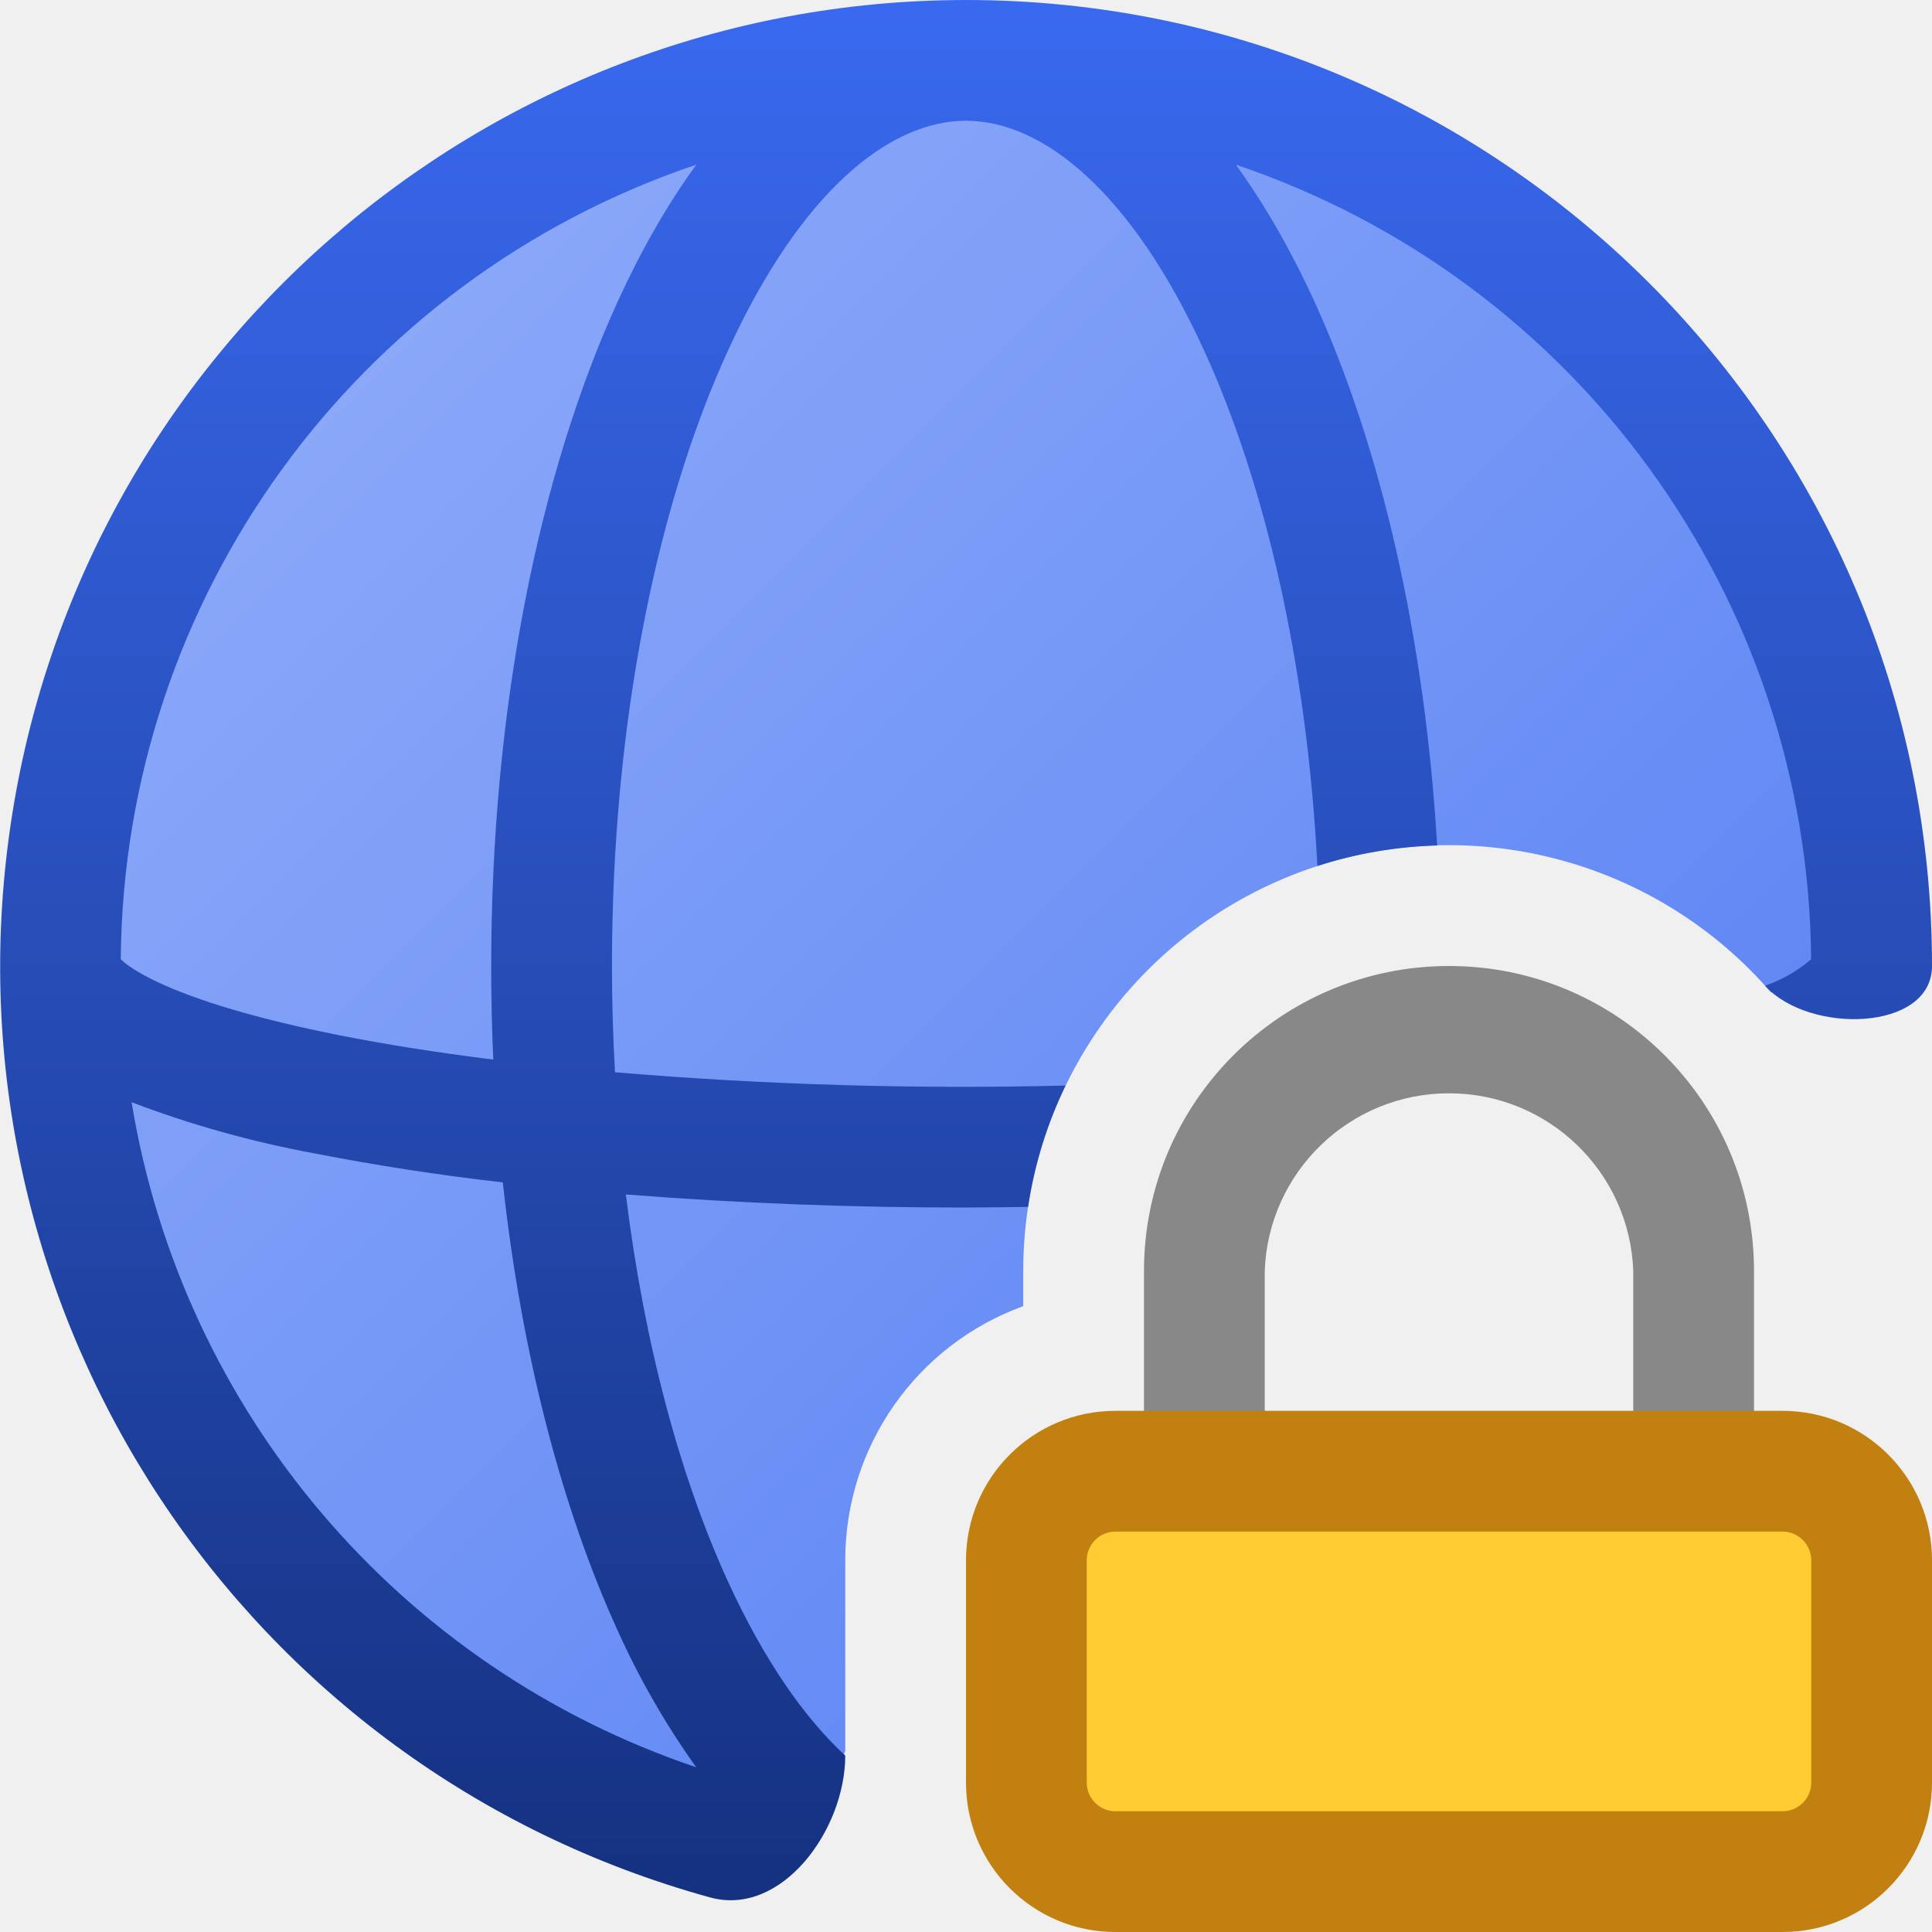
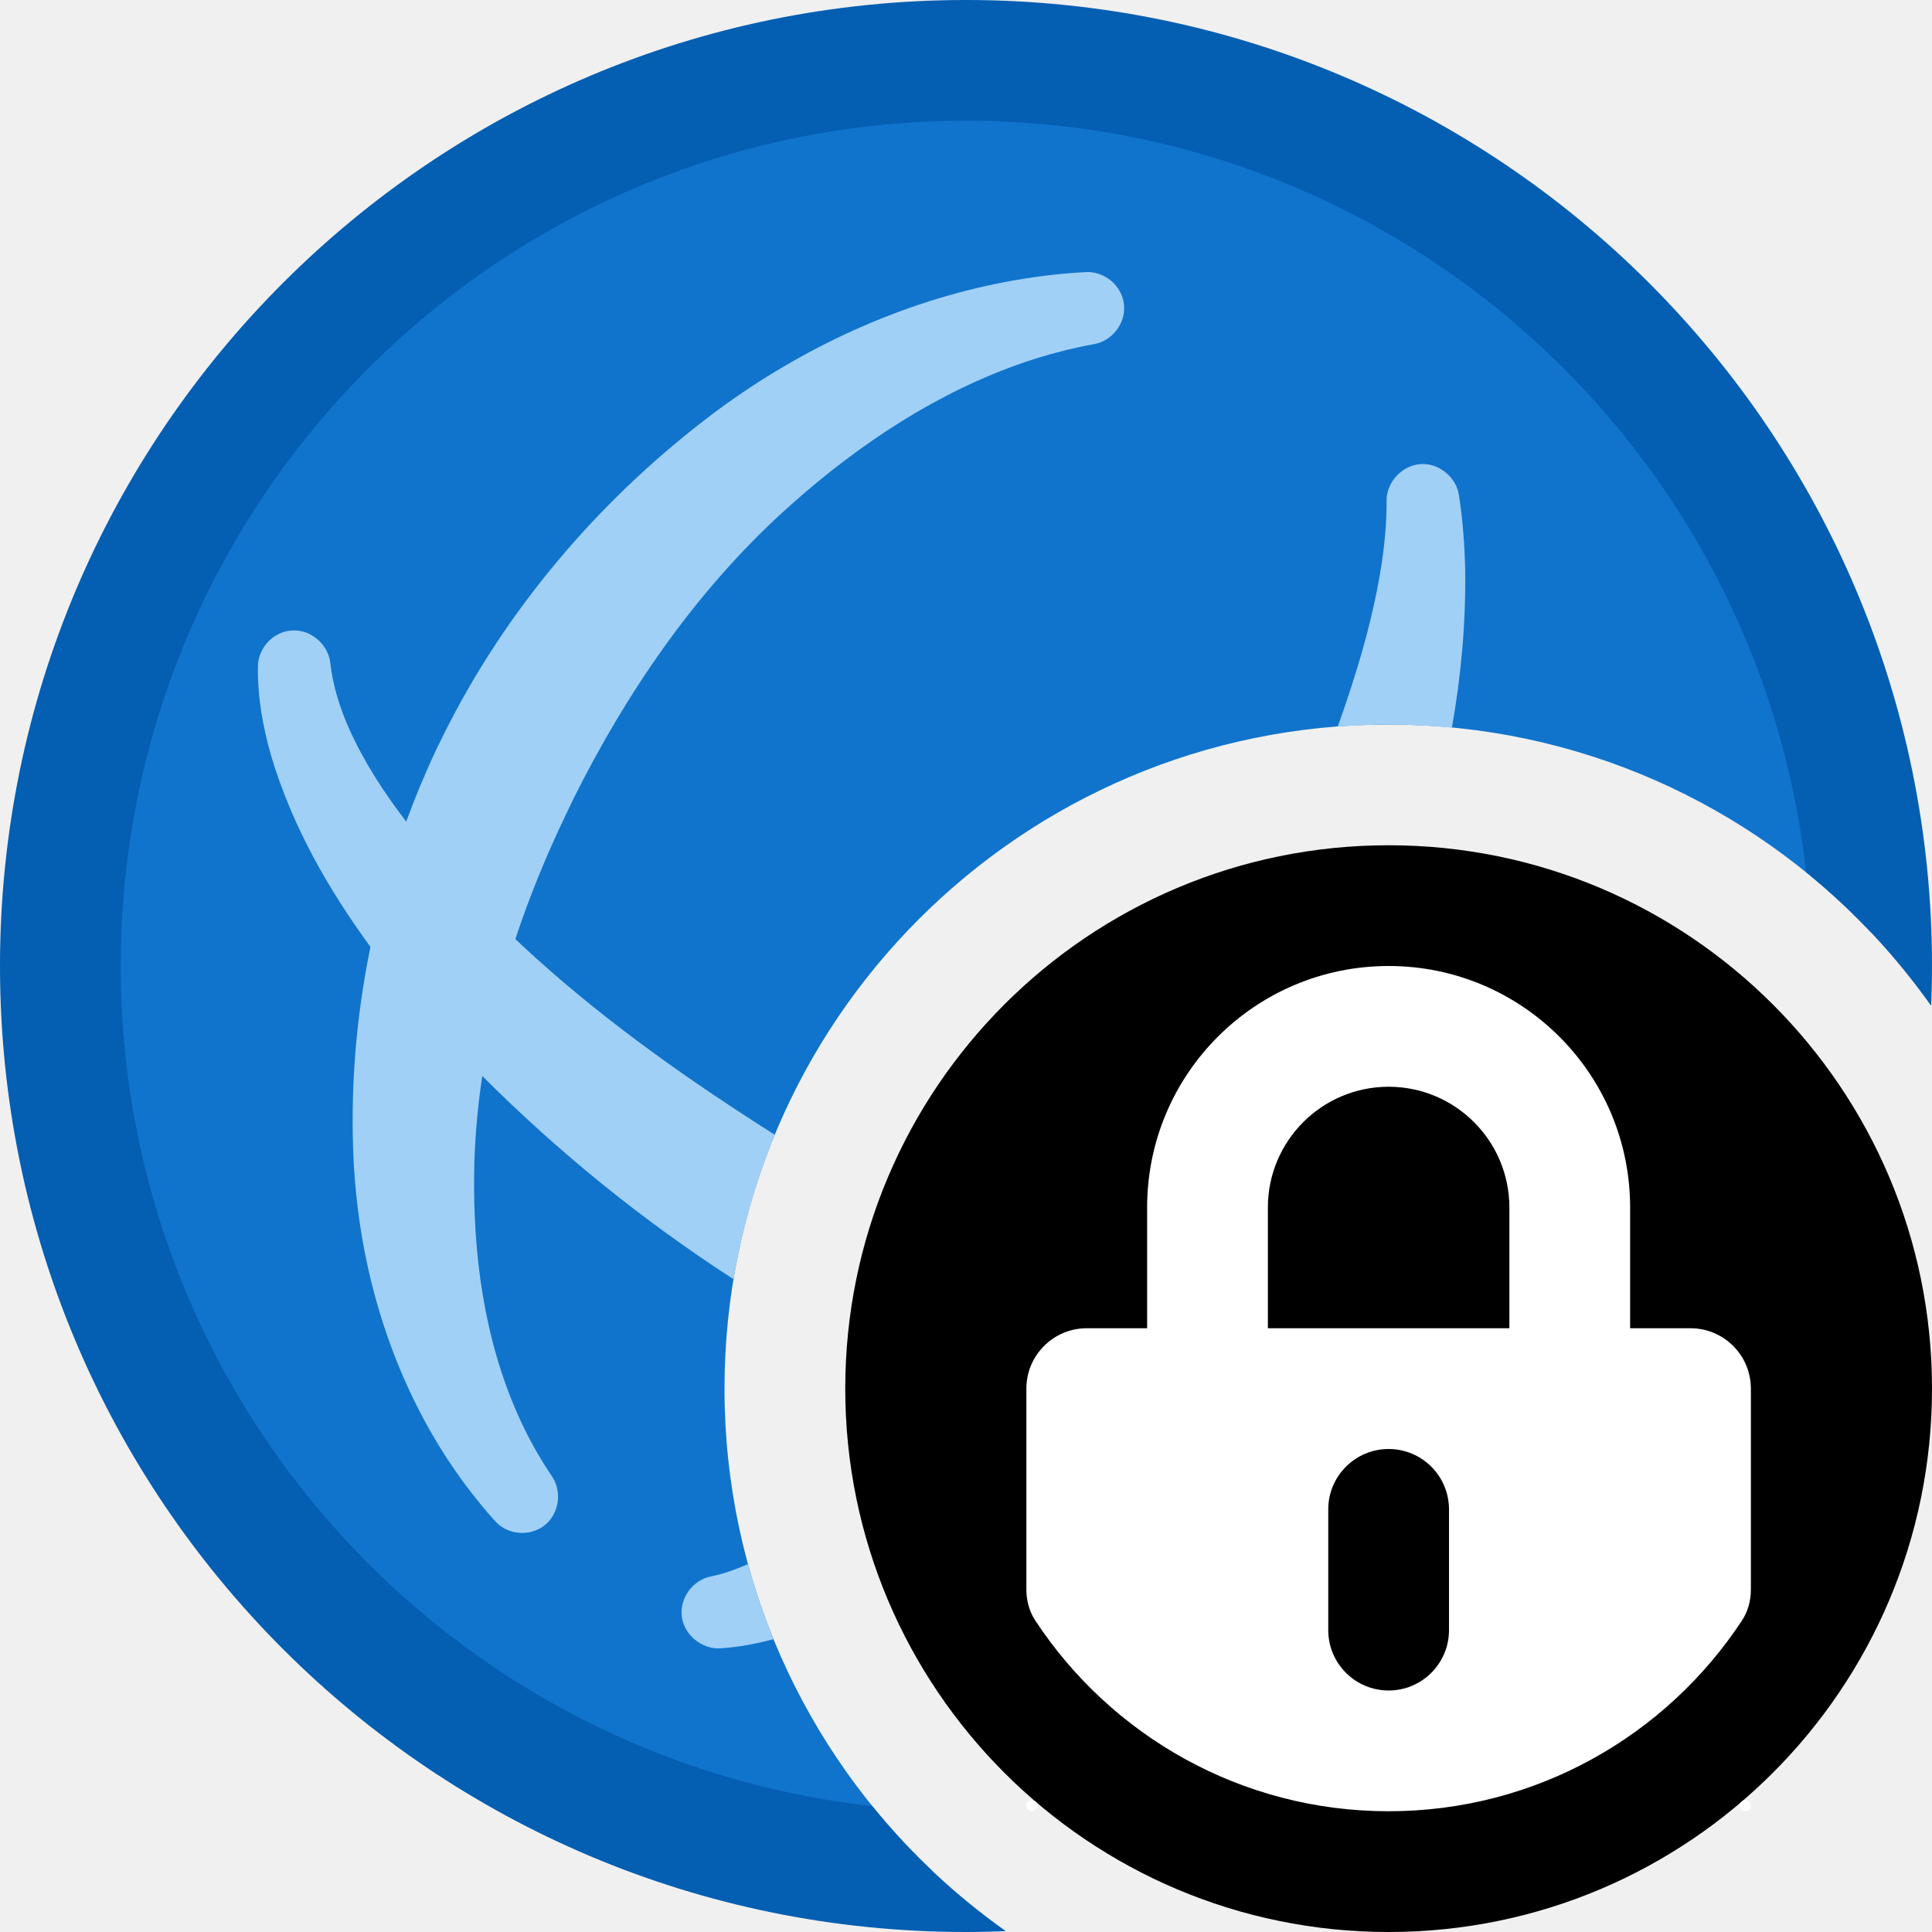
- <svg xmlns="http://www.w3.org/2000/svg" fill="none" viewBox="0 0 16 16">
-   <g clip-path="url(#VPN-Color-16_svg__a)">
-     <path fill="url(#VPN-Color-16_svg__b)" d="M8 .5A7.5 7.5 0 0 1 15.5 8l-.832.22a3.526 3.526 0 0 0-6.194 2.306v.291A2.238 2.238 0 0 0 7 12.921V14.5s-.293.997-1.5.57A7.5 7.5 0 0 1 8 .5Z" />
-     <path fill="url(#VPN-Color-16_svg__c)" fill-rule="evenodd" d="M8 0a8 8 0 0 1 8 8c0 .543-1.018.567-1.382.164.027-.012.054-.02.08-.032a1.16 1.16 0 0 0 .3-.187l.001-.002a7.003 7.003 0 0 0-4.764-6.579c.244.337.46.718.647 1.125.553 1.208.917 2.78 1.02 4.513-.346.01-.678.068-.992.17-.087-1.679-.434-3.166-.937-4.267C9.368 1.583 8.633 1 8 1s-1.367.583-1.972 1.905c-.585 1.278-.96 3.079-.96 5.095 0 .299.009.593.025.88a34.344 34.344 0 0 0 3.731.11c-.151.312-.257.65-.31 1.005-.17.002-.341.005-.514.005a35.65 35.65 0 0 1-2.817-.108c.153 1.242.451 2.342.845 3.204.302.658.635 1.132.972 1.443 0 .614-.526 1.337-1.118 1.175A8 8 0 0 1 8 0ZM1.09 9.129a7.01 7.01 0 0 0 4.676 5.507 6.628 6.628 0 0 1-.647-1.124c-.467-1.021-.8-2.302-.955-3.72A19.758 19.758 0 0 1 2.6 9.551a8.683 8.683 0 0 1-1.508-.422Zm4.676-7.765A7.003 7.003 0 0 0 1 7.944l.001.001c.045.044.138.11.302.187.326.154.829.306 1.49.438.388.078.822.146 1.292.205A17.02 17.02 0 0 1 4.068 8c0-2.126.394-4.075 1.051-5.51.186-.408.403-.79.647-1.126Z" clip-rule="evenodd" />
-     <path fill="#888" d="M13.526 10.526a1.527 1.527 0 0 0-3.052 0v2.027a1.527 1.527 0 0 0 3.052 0v-2.027Zm1 2.027a2.527 2.527 0 0 1-5.052 0v-2.027a2.526 2.526 0 0 1 5.052 0v2.027Z" />
-     <path fill="#FC3" d="M8.5 12.921c0-.407.33-.737.737-.737h5.526c.407 0 .737.33.737.737v1.842c0 .407-.33.737-.737.737H9.237a.737.737 0 0 1-.737-.737v-1.842Z" />
-     <path fill="#C18010" d="M15 12.921a.238.238 0 0 0-.237-.237H9.237a.238.238 0 0 0-.237.238v1.841c0 .131.107.237.237.237h5.526c.13 0 .237-.106.237-.237v-1.841Zm1 1.842c0 .683-.554 1.237-1.237 1.237H9.237A1.237 1.237 0 0 1 8 14.763v-1.841c0-.684.554-1.238 1.237-1.238h5.526c.683 0 1.237.554 1.237 1.238v1.841Z" />
+ <svg xmlns="http://www.w3.org/2000/svg" width="16" height="16" viewBox="0 0 16 16" fill="none">
+   <g clip-path="url(#clip0_13576_193236)">
+     <path d="M8 0.5C12.049 0.5 15.347 3.708 15.494 7.721C14.492 6.662 13.073 6 11.5 6C8.462 6 6 8.462 6 11.5C6 13.073 6.662 14.492 7.721 15.494C3.708 15.347 0.5 12.049 0.5 8C0.5 3.858 3.858 0.5 8 0.5Z" fill="#1074CC" />
+     <path d="M8 0C12.418 0 16 3.582 16 8C16 8.11 15.997 8.22 15.993 8.33C15.699 7.915 15.351 7.542 14.957 7.223C14.57 3.723 11.603 1 8 1C4.134 1 1 4.134 1 8C1 11.603 3.723 14.57 7.223 14.957C7.542 15.351 7.915 15.699 8.33 15.993C8.22 15.997 8.11 16 8 16C3.582 16 0 12.418 0 8C0 3.582 3.582 0 8 0Z" fill="#045EB2" />
+     <path d="M6.195 12.953C6.253 13.166 6.324 13.373 6.406 13.575C6.263 13.613 6.114 13.642 5.958 13.651C5.884 13.654 5.809 13.625 5.75 13.575C5.692 13.525 5.655 13.458 5.646 13.384C5.638 13.31 5.659 13.236 5.704 13.174C5.75 13.112 5.817 13.068 5.89 13.055C5.991 13.034 6.093 12.998 6.195 12.953ZM8.995 2.253C9.07 2.25 9.145 2.278 9.204 2.327C9.262 2.377 9.3 2.446 9.308 2.52C9.317 2.595 9.295 2.67 9.249 2.731C9.203 2.793 9.135 2.837 9.061 2.85C8.867 2.885 8.674 2.936 8.487 2.999C7.77 3.244 7.127 3.669 6.563 4.169C6.537 4.192 6.51 4.216 6.484 4.24C5.753 4.908 5.186 5.739 4.748 6.617C4.73 6.654 4.712 6.692 4.694 6.73C4.531 7.069 4.386 7.419 4.268 7.777C4.326 7.831 4.383 7.885 4.442 7.938C5.048 8.484 5.722 8.958 6.417 9.398C6.26 9.777 6.145 10.177 6.075 10.594C5.326 10.11 4.629 9.546 3.994 8.911C3.959 9.142 3.937 9.376 3.929 9.61C3.929 9.639 3.928 9.668 3.927 9.697C3.916 10.385 4.008 11.083 4.288 11.715C4.367 11.893 4.461 12.064 4.571 12.226C4.613 12.287 4.629 12.366 4.618 12.442C4.606 12.518 4.568 12.586 4.51 12.632C4.452 12.678 4.377 12.7 4.3 12.694C4.223 12.688 4.151 12.654 4.101 12.598C3.947 12.427 3.806 12.241 3.681 12.046C3.239 11.354 2.993 10.542 2.936 9.728C2.933 9.694 2.931 9.659 2.929 9.624C2.899 9.025 2.948 8.425 3.068 7.842C2.724 7.37 2.424 6.854 2.247 6.264C2.178 6.027 2.132 5.776 2.136 5.513C2.138 5.438 2.171 5.365 2.225 5.31C2.28 5.255 2.351 5.223 2.426 5.221C2.501 5.218 2.574 5.246 2.632 5.297C2.69 5.348 2.728 5.418 2.736 5.493C2.755 5.672 2.812 5.856 2.891 6.035C3.012 6.304 3.176 6.56 3.364 6.804C3.438 6.604 3.519 6.407 3.61 6.214C3.631 6.17 3.652 6.127 3.674 6.083C4.184 5.058 4.941 4.166 5.845 3.471C5.877 3.446 5.91 3.422 5.943 3.397C6.644 2.88 7.458 2.502 8.316 2.337C8.54 2.294 8.767 2.265 8.995 2.253ZM11.757 3.844C11.831 3.837 11.904 3.86 11.965 3.907C12.026 3.954 12.069 4.021 12.081 4.094C12.114 4.302 12.129 4.51 12.134 4.717C12.14 5.16 12.1 5.598 12.024 6.026C11.852 6.009 11.677 6 11.5 6C11.358 6 11.218 6.007 11.079 6.017C11.236 5.576 11.371 5.129 11.441 4.676C11.468 4.499 11.484 4.322 11.483 4.148C11.482 4.074 11.512 4.001 11.563 3.944C11.615 3.887 11.684 3.851 11.757 3.844Z" fill="#A1D0F7" />
+     <path d="M16 11.5C16 13.985 13.985 16 11.5 16C9.015 16 7 13.985 7 11.5C7 9.015 9.015 7 11.5 7C13.985 7 16 9.015 16 11.5Z" fill="black" />
+     <path d="M8.575 14.919C8.607 14.946 8.588 14.999 8.546 15C8.521 15 8.5 14.98 8.5 14.955V14.953C8.5 14.915 8.546 14.894 8.575 14.919ZM11.5 8C12.605 8 13.5 8.895 13.5 10V11H14C14.276 11 14.5 11.224 14.5 11.5V13.164C14.5 13.255 14.476 13.345 14.426 13.421C13.8 14.372 12.723 15 11.5 15C10.277 15 9.2 14.372 8.574 13.421C8.524 13.345 8.5 13.255 8.5 13.164V11.5C8.5 11.224 8.724 11 9 11H9.5V10C9.5 8.895 10.395 8 11.5 8ZM14.425 14.919C14.454 14.894 14.5 14.915 14.5 14.953V14.955C14.5 14.98 14.48 15 14.455 15C14.413 15 14.393 14.946 14.425 14.919ZM11.5 12C11.224 12 11 12.224 11 12.5V13.5C11 13.776 11.224 14 11.5 14C11.776 14 12 13.776 12 13.5V12.5C12 12.224 11.776 12 11.5 12ZM11.5 9C10.948 9 10.5 9.448 10.5 10V11H12.5V10C12.5 9.448 12.052 9 11.5 9Z" fill="white" />
  </g>
  <defs>
-     <linearGradient id="VPN-Color-16_svg__b" x1="2" x2="14" y1="2" y2="14" gradientUnits="userSpaceOnUse">
-       <stop stop-color="#8FABF9" />
-       <stop offset="1" stop-color="#557FF3" />
-     </linearGradient>
-     <linearGradient id="VPN-Color-16_svg__c" x1="8" x2="8" y1="0" y2="16" gradientUnits="userSpaceOnUse">
-       <stop stop-color="#3969EF" />
-       <stop offset="1" stop-color="#14307E" />
-     </linearGradient>
-     <clipPath id="VPN-Color-16_svg__a">
-       <path fill="#fff" d="M0 0h16v16H0z" />
+     <clipPath id="clip0_13576_193236">
+       <rect width="16" height="16" fill="white" />
    </clipPath>
  </defs>
</svg>
